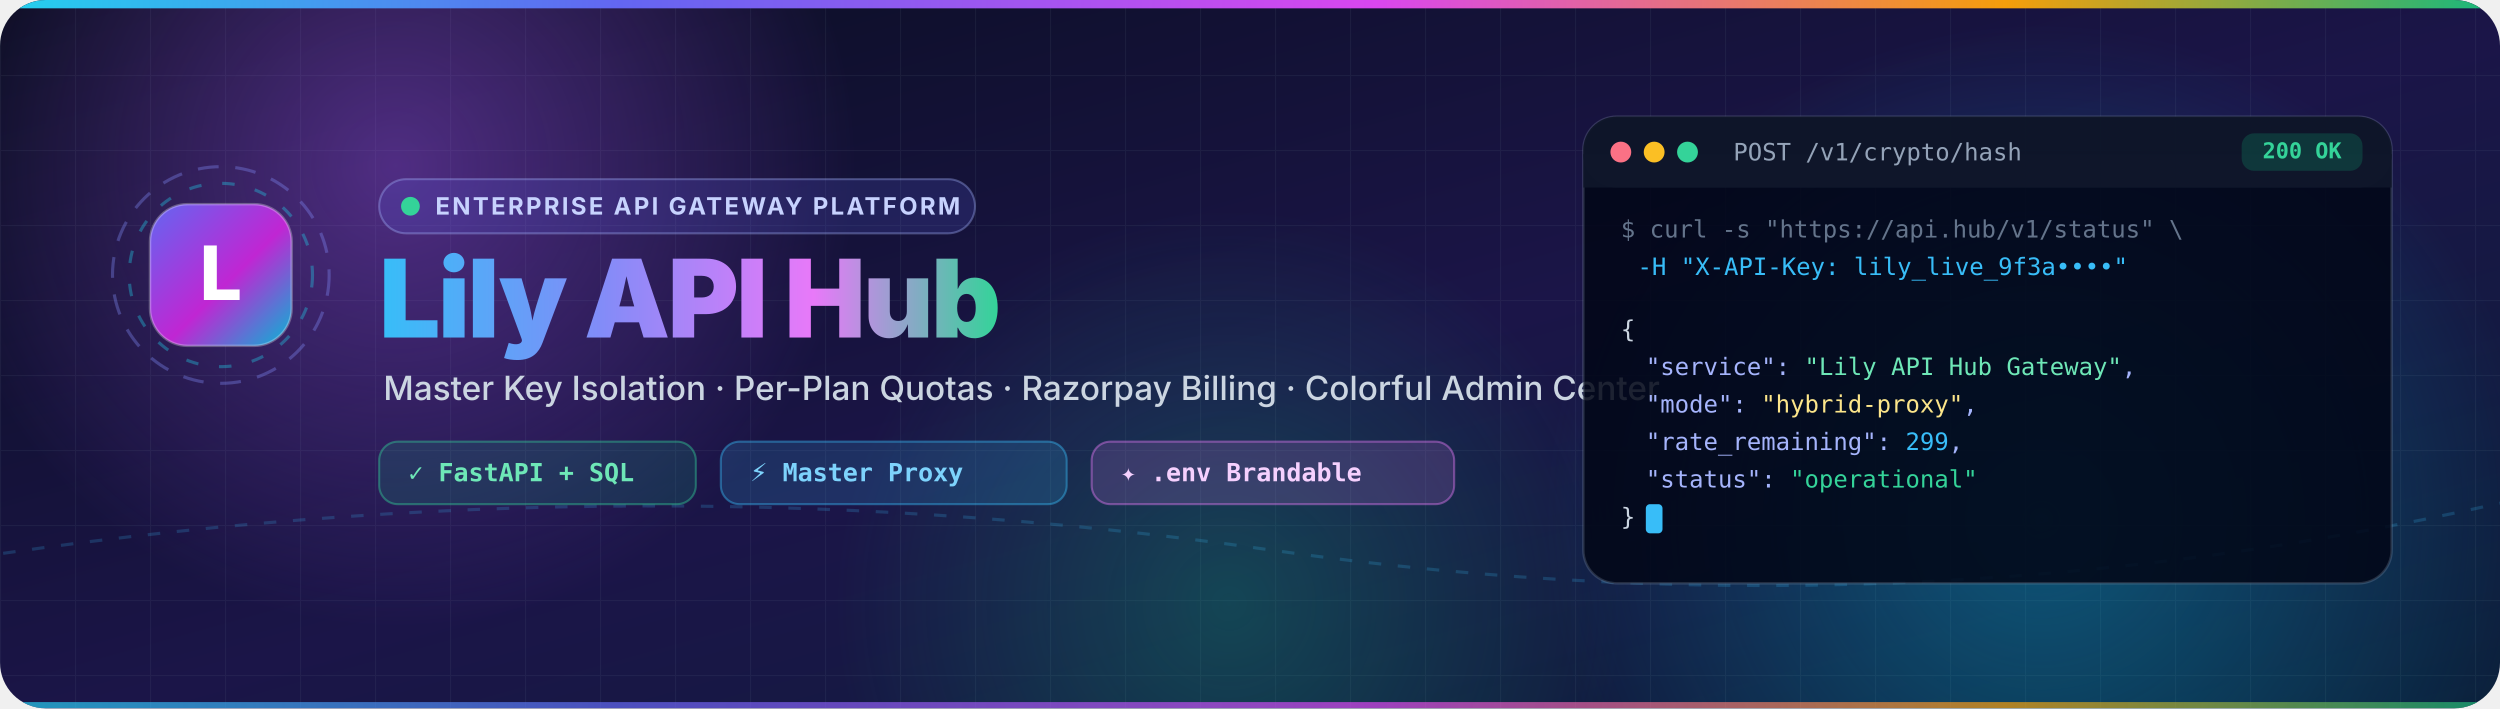
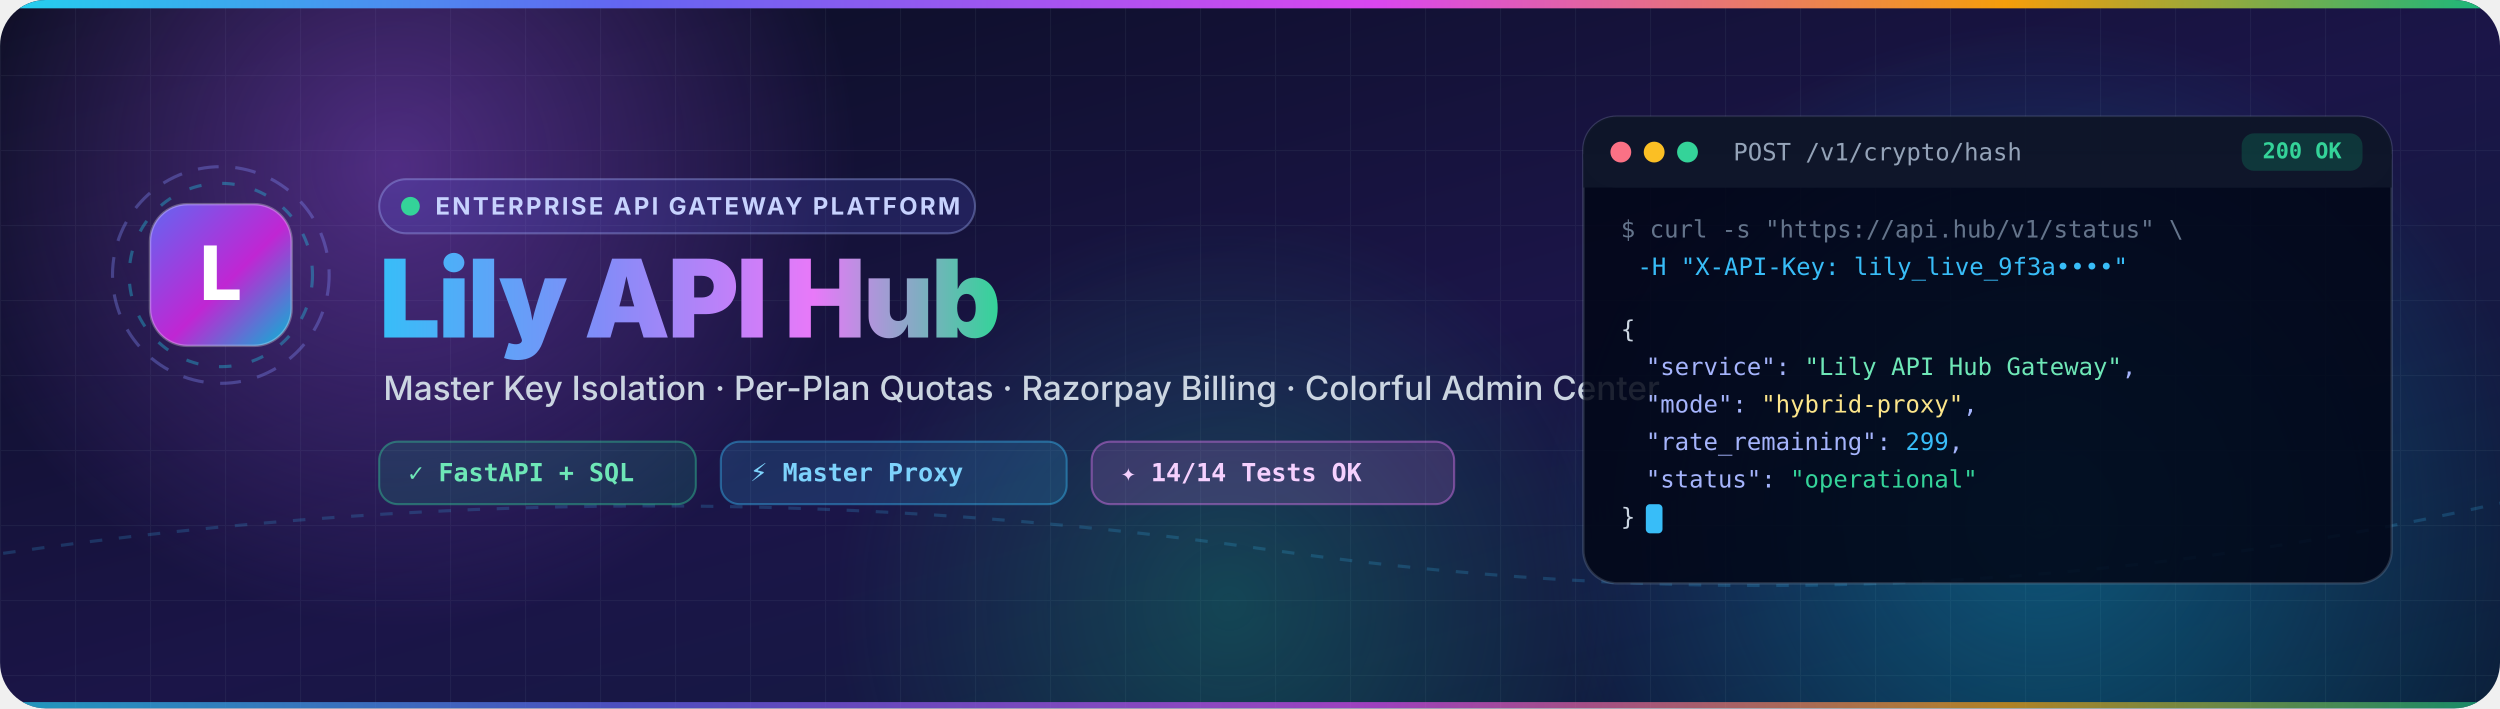
<svg xmlns="http://www.w3.org/2000/svg" viewBox="0 0 1200 340" width="1200" height="340" role="img" aria-label="Lily API Hub Dynamic Animated Banner">
  <defs>
    <linearGradient id="bgGrad" x1="0%" y1="0%" x2="100%" y2="100%">
      <stop offset="0%" stop-color="#090d1f">
        <animate attributeName="stop-color" values="#090d1f;#11173a;#090d1f" dur="12s" repeatCount="indefinite" />
      </stop>
      <stop offset="52%" stop-color="#1b1548">
        <animate attributeName="stop-color" values="#1b1548;#25185c;#1b1548" dur="12s" repeatCount="indefinite" />
      </stop>
      <stop offset="100%" stop-color="#0b1f3a">
        <animate attributeName="stop-color" values="#0b1f3a;#0d2a48;#0b1f3a" dur="12s" repeatCount="indefinite" />
      </stop>
    </linearGradient>
    <linearGradient id="titleGrad" x1="0%" y1="0%" x2="100%" y2="0%">
      <stop offset="0%" stop-color="#38bdf8" />
      <stop offset="35%" stop-color="#818cf8" />
      <stop offset="70%" stop-color="#e879f9" />
      <stop offset="100%" stop-color="#34d399" />
      <animateTransform attributeName="gradientTransform" type="translate" from="-0.2 0" to="0.2 0" dur="6s" repeatCount="indefinite" additive="sum" />
    </linearGradient>
    <linearGradient id="topBarGrad" x1="0%" y1="0%" x2="100%" y2="0%">
      <stop offset="0%" stop-color="#22d3ee" />
      <stop offset="25%" stop-color="#6366f1" />
      <stop offset="55%" stop-color="#d946ef" />
      <stop offset="80%" stop-color="#f59e0b" />
      <stop offset="100%" stop-color="#10b981" />
    </linearGradient>
    <linearGradient id="logoGrad" x1="0%" y1="0%" x2="100%" y2="100%">
      <stop offset="0%" stop-color="#6366f1" />
      <stop offset="55%" stop-color="#c026d3" />
      <stop offset="100%" stop-color="#06b6d4" />
    </linearGradient>
    <radialGradient id="orbViolet" cx="50%" cy="50%" r="50%">
      <stop offset="0%" stop-color="#a855f7" stop-opacity="0.42" />
      <stop offset="100%" stop-color="#a855f7" stop-opacity="0" />
    </radialGradient>
    <radialGradient id="orbCyan" cx="50%" cy="50%" r="50%">
      <stop offset="0%" stop-color="#06b6d4" stop-opacity="0.38" />
      <stop offset="100%" stop-color="#06b6d4" stop-opacity="0" />
    </radialGradient>
    <radialGradient id="orbEmerald" cx="50%" cy="50%" r="50%">
      <stop offset="0%" stop-color="#10b981" stop-opacity="0.28" />
      <stop offset="100%" stop-color="#10b981" stop-opacity="0" />
    </radialGradient>
    <pattern id="gridPattern" width="36" height="36" patternUnits="userSpaceOnUse">
      <path d="M 36 0 L 0 0 0 36" fill="none" stroke="rgba(148,163,184,0.08)" stroke-width="1" />
    </pattern>
    <clipPath id="cardClip">
      <rect x="0" y="0" width="1200" height="340" rx="22" />
    </clipPath>
  </defs>
  <g clip-path="url(#cardClip)">
    <rect width="1200" height="340" fill="url(#bgGrad)" />
    <rect width="1200" height="340" fill="url(#gridPattern)" />
    <circle cx="190" cy="80" r="220" fill="url(#orbViolet)">
      <animate attributeName="cx" values="170;240;170" dur="11s" repeatCount="indefinite" />
      <animate attributeName="cy" values="70;115;70" dur="9s" repeatCount="indefinite" />
    </circle>
    <circle cx="980" cy="250" r="240" fill="url(#orbCyan)">
      <animate attributeName="cx" values="980;910;980" dur="13s" repeatCount="indefinite" />
      <animate attributeName="cy" values="250;205;250" dur="10s" repeatCount="indefinite" />
    </circle>
    <circle cx="590" cy="290" r="190" fill="url(#orbEmerald)">
      <animate attributeName="r" values="175;215;175" dur="8s" repeatCount="indefinite" />
    </circle>
    <rect x="0" y="0" width="1200" height="4" fill="url(#topBarGrad)" />
    <path d="M -40 272 Q 290 218 610 264 T 1240 232" fill="none" stroke="rgba(56,189,248,0.2)" stroke-width="1.5" stroke-dasharray="6 8">
      <animate attributeName="stroke-dashoffset" from="0" to="-56" dur="4s" repeatCount="indefinite" />
    </path>
    <circle r="4" fill="#38bdf8">
      <animateMotion path="M -40 272 Q 290 218 610 264 T 1240 232" dur="5.5s" repeatCount="indefinite" />
    </circle>
    <circle r="3.5" fill="#e879f9">
      <animateMotion path="M -40 272 Q 290 218 610 264 T 1240 232" begin="2.75s" dur="5.5s" repeatCount="indefinite" />
    </circle>
    <g transform="translate(106, 132)">
      <circle cx="0" cy="0" r="52" fill="none" stroke="rgba(129,140,248,0.35)" stroke-width="1.5" stroke-dasharray="10 8">
        <animateTransform attributeName="transform" type="rotate" from="0" to="360" dur="16s" repeatCount="indefinite" />
      </circle>
      <circle cx="0" cy="0" r="44" fill="none" stroke="rgba(34,211,238,0.35)" stroke-width="1.5" stroke-dasharray="6 10">
        <animateTransform attributeName="transform" type="rotate" from="360" to="0" dur="12s" repeatCount="indefinite" />
      </circle>
      <rect x="-34" y="-34" width="68" height="68" rx="18" fill="url(#logoGrad)" />
      <rect x="-34" y="-34" width="68" height="68" rx="18" fill="none" stroke="rgba(255,255,255,0.28)" stroke-width="1.2" />
      <text x="0" y="12" text-anchor="middle" fill="#ffffff" font-family="Inter, -apple-system, BlinkMacSystemFont, Segoe UI, sans-serif" font-size="36" font-weight="800">L</text>
    </g>
    <g transform="translate(182, 86)">
      <rect x="0" y="0" width="286" height="26" rx="13" fill="rgba(99,102,241,0.18)" stroke="rgba(165,180,252,0.36)" stroke-width="1" />
      <circle cx="15" cy="13" r="4.5" fill="#34d399">
        <animate attributeName="opacity" values="1;0.35;1" dur="1.8s" repeatCount="indefinite" />
      </circle>
      <text x="27" y="17" fill="#c7d2fe" font-family="Inter, Segoe UI, sans-serif" font-size="11.5" font-weight="700" letter-spacing="1.1">ENTERPRISE API GATEWAY PLATFORM</text>
      <text x="0" y="76" fill="url(#titleGrad)" font-family="Inter, -apple-system, BlinkMacSystemFont, Segoe UI, sans-serif" font-size="52" font-weight="900" letter-spacing="-1.2">Lily API Hub</text>
      <text x="2" y="106" fill="#cbd5e1" font-family="Inter, Segoe UI, sans-serif" font-size="16" font-weight="500">
        Master Key Isolation · Per-Plan Quotas · Razorpay Billing · Colorful Admin Center
      </text>
      <g transform="translate(0, 126)">
        <rect x="0" y="0" width="152" height="30" rx="9" fill="rgba(16,185,129,0.16)" stroke="rgba(52,211,153,0.42)" />
        <text x="14" y="19" fill="#6ee7b7" font-family="JetBrains Mono, monospace" font-size="12" font-weight="700">✓ FastAPI + SQL</text>
        <rect x="164" y="0" width="166" height="30" rx="9" fill="rgba(56,189,248,0.16)" stroke="rgba(56,189,248,0.42)" />
        <text x="178" y="19" fill="#7dd3fc" font-family="JetBrains Mono, monospace" font-size="12" font-weight="700">⚡ Master Proxy</text>
        <rect x="342" y="0" width="174" height="30" rx="9" fill="rgba(232,121,249,0.16)" stroke="rgba(232,121,249,0.42)" />
-         <text x="356" y="19" fill="#f5d0fe" font-family="JetBrains Mono, monospace" font-size="12" font-weight="700">✦ .env Brandable</text>
+         <text x="356" y="19" fill="#f5d0fe" font-family="JetBrains Mono, monospace" font-size="12" font-weight="700">✦ 14/14 Tests OK</text>
      </g>
    </g>
    <g transform="translate(760, 56)">
      <rect x="0" y="0" width="388" height="224" rx="16" fill="rgba(2,6,23,0.86)" stroke="rgba(148,163,184,0.24)" stroke-width="1.2" />
      <rect x="0" y="0" width="388" height="34" rx="16" fill="rgba(15,23,42,0.95)" />
      <rect x="0" y="18" width="388" height="16" fill="rgba(15,23,42,0.95)" />
      <circle cx="18" cy="17" r="5" fill="#fb7185" />
      <circle cx="34" cy="17" r="5" fill="#fbbf24" />
      <circle cx="50" cy="17" r="5" fill="#34d399" />
      <text x="72" y="21" fill="#94a3b8" font-family="JetBrains Mono, monospace" font-size="11.5">POST /v1/crypto/hash</text>
      <rect x="316" y="8" width="58" height="18" rx="6" fill="rgba(16,185,129,0.2)" />
      <text x="345" y="20" text-anchor="middle" fill="#34d399" font-family="JetBrains Mono, monospace" font-size="10.5" font-weight="700">200 OK</text>
      <text x="18" y="58" fill="#64748b" font-family="JetBrains Mono, monospace" font-size="11.5">$ curl -s "https://api.hub/v1/status" \</text>
      <text x="26" y="76" fill="#38bdf8" font-family="JetBrains Mono, monospace" font-size="11.5">-H "X-API-Key: lily_live_9f3a••••"</text>
      <text x="18" y="106" fill="#cbd5e1" font-family="JetBrains Mono, monospace" font-size="11.5">{</text>
      <text x="30" y="124" fill="#a5b4fc" font-family="JetBrains Mono, monospace" font-size="11.5">"service": <tspan fill="#6ee7b7">"Lily API Hub Gateway"</tspan>,</text>
      <text x="30" y="142" fill="#a5b4fc" font-family="JetBrains Mono, monospace" font-size="11.5">"mode": <tspan fill="#fde68a">"hybrid-proxy"</tspan>,</text>
      <text x="30" y="160" fill="#a5b4fc" font-family="JetBrains Mono, monospace" font-size="11.5">"rate_remaining": <tspan fill="#38bdf8">299</tspan>,</text>
      <text x="30" y="178" fill="#a5b4fc" font-family="JetBrains Mono, monospace" font-size="11.5">"status": <tspan fill="#34d399">"operational"</tspan>
      </text>
      <text x="18" y="196" fill="#cbd5e1" font-family="JetBrains Mono, monospace" font-size="11.5">}</text>
      <rect x="30" y="186" width="8" height="14" rx="2" fill="#38bdf8">
        <animate attributeName="opacity" values="1;0;1" dur="1.1s" repeatCount="indefinite" />
      </rect>
    </g>
    <rect x="0" y="337" width="1200" height="3" fill="url(#topBarGrad)" opacity="0.7" />
  </g>
</svg>
